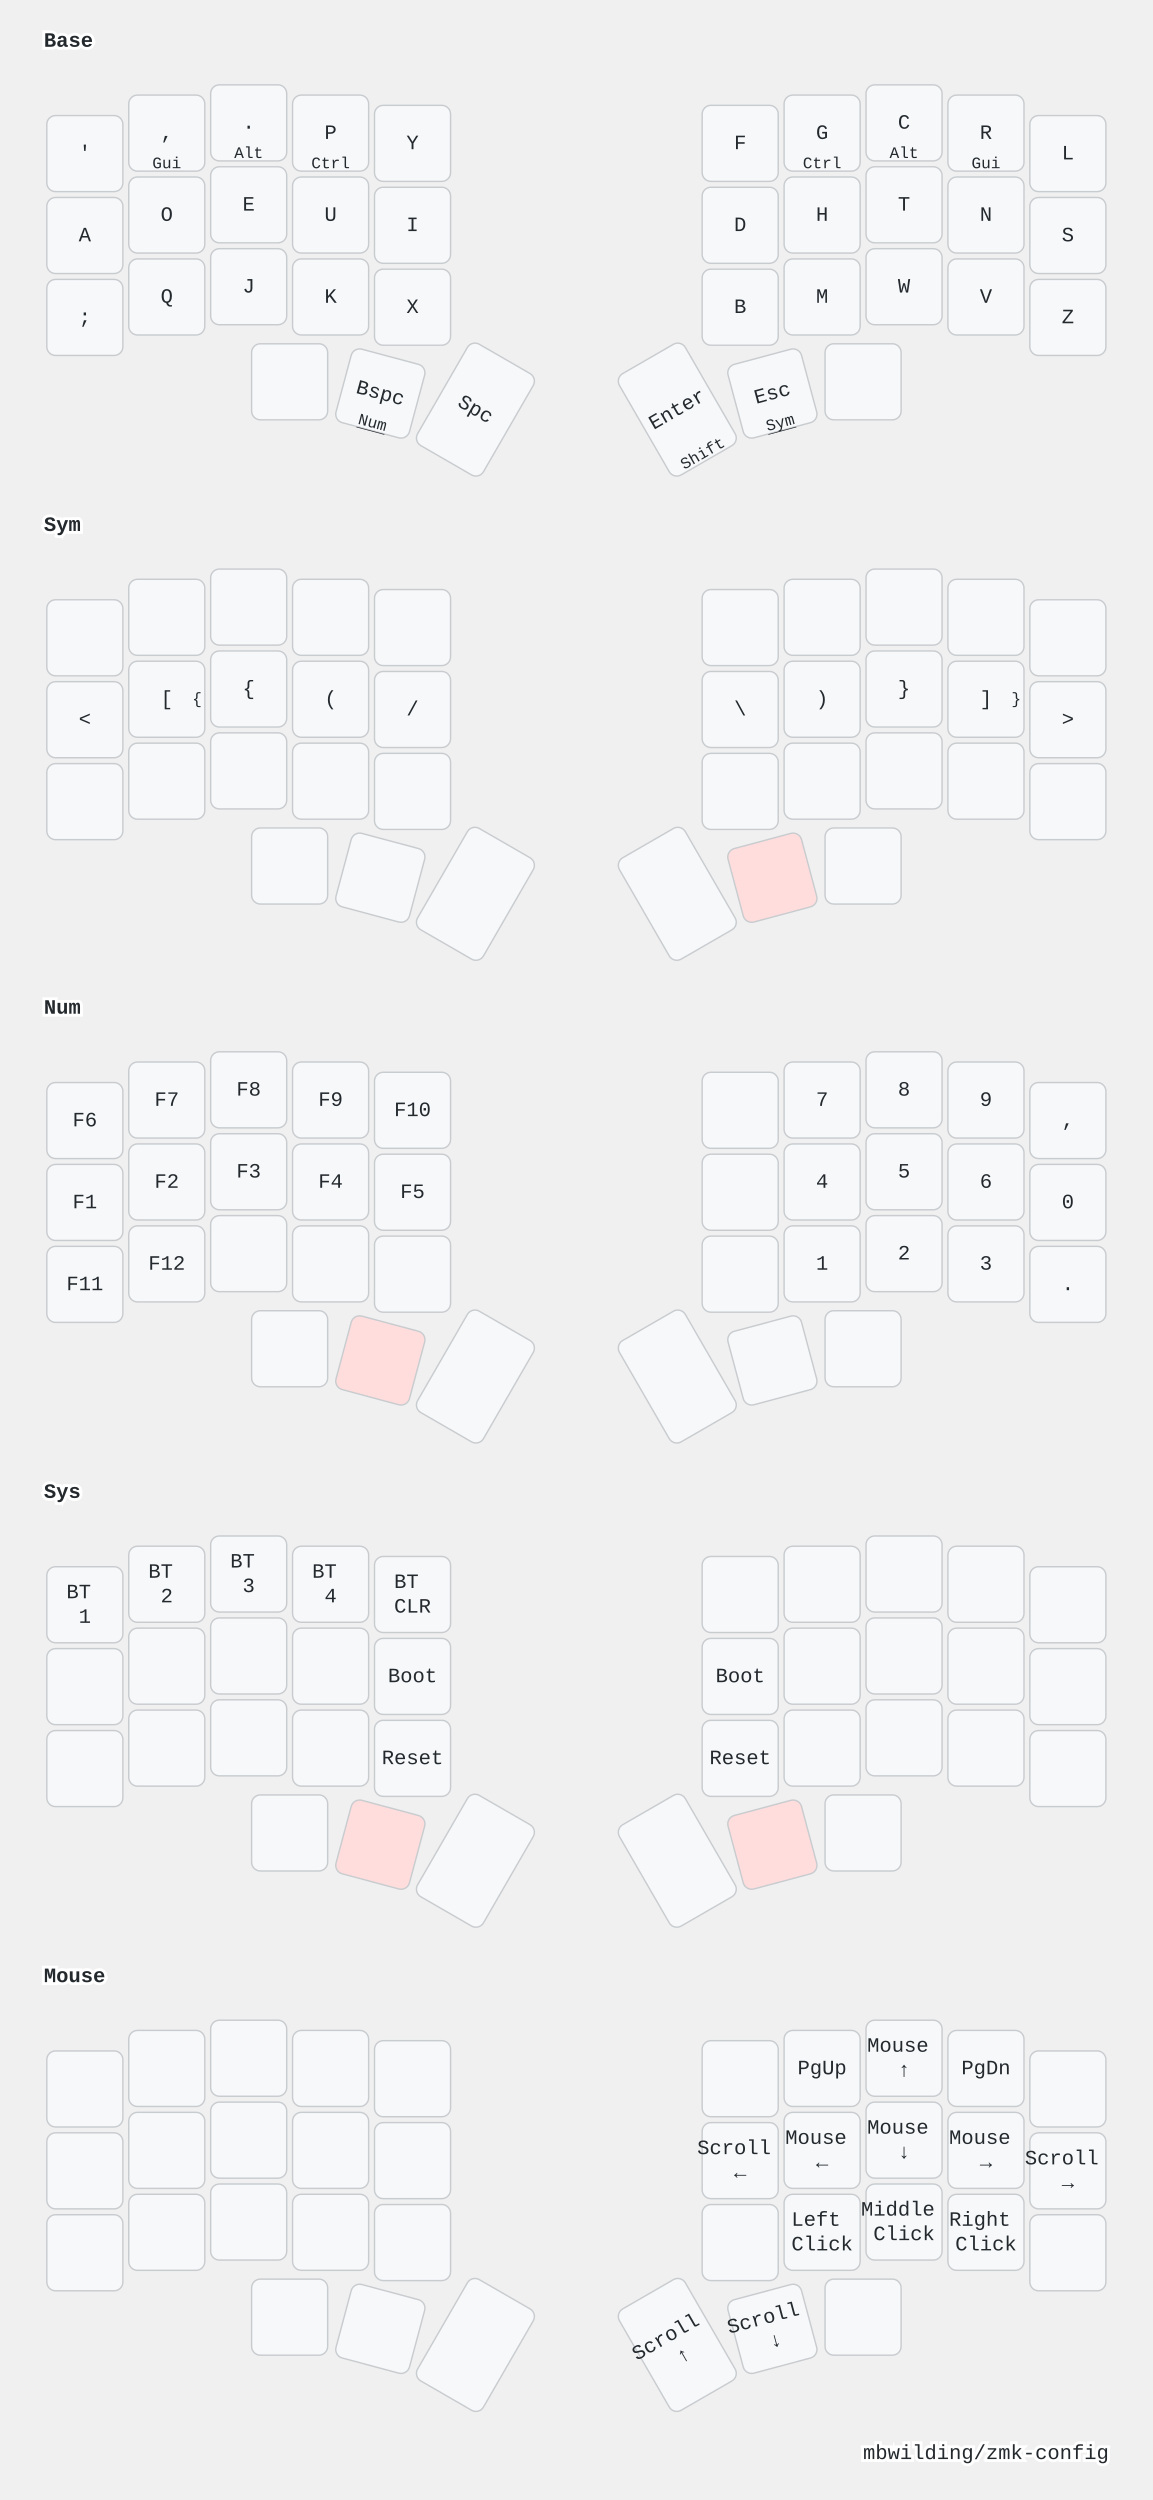
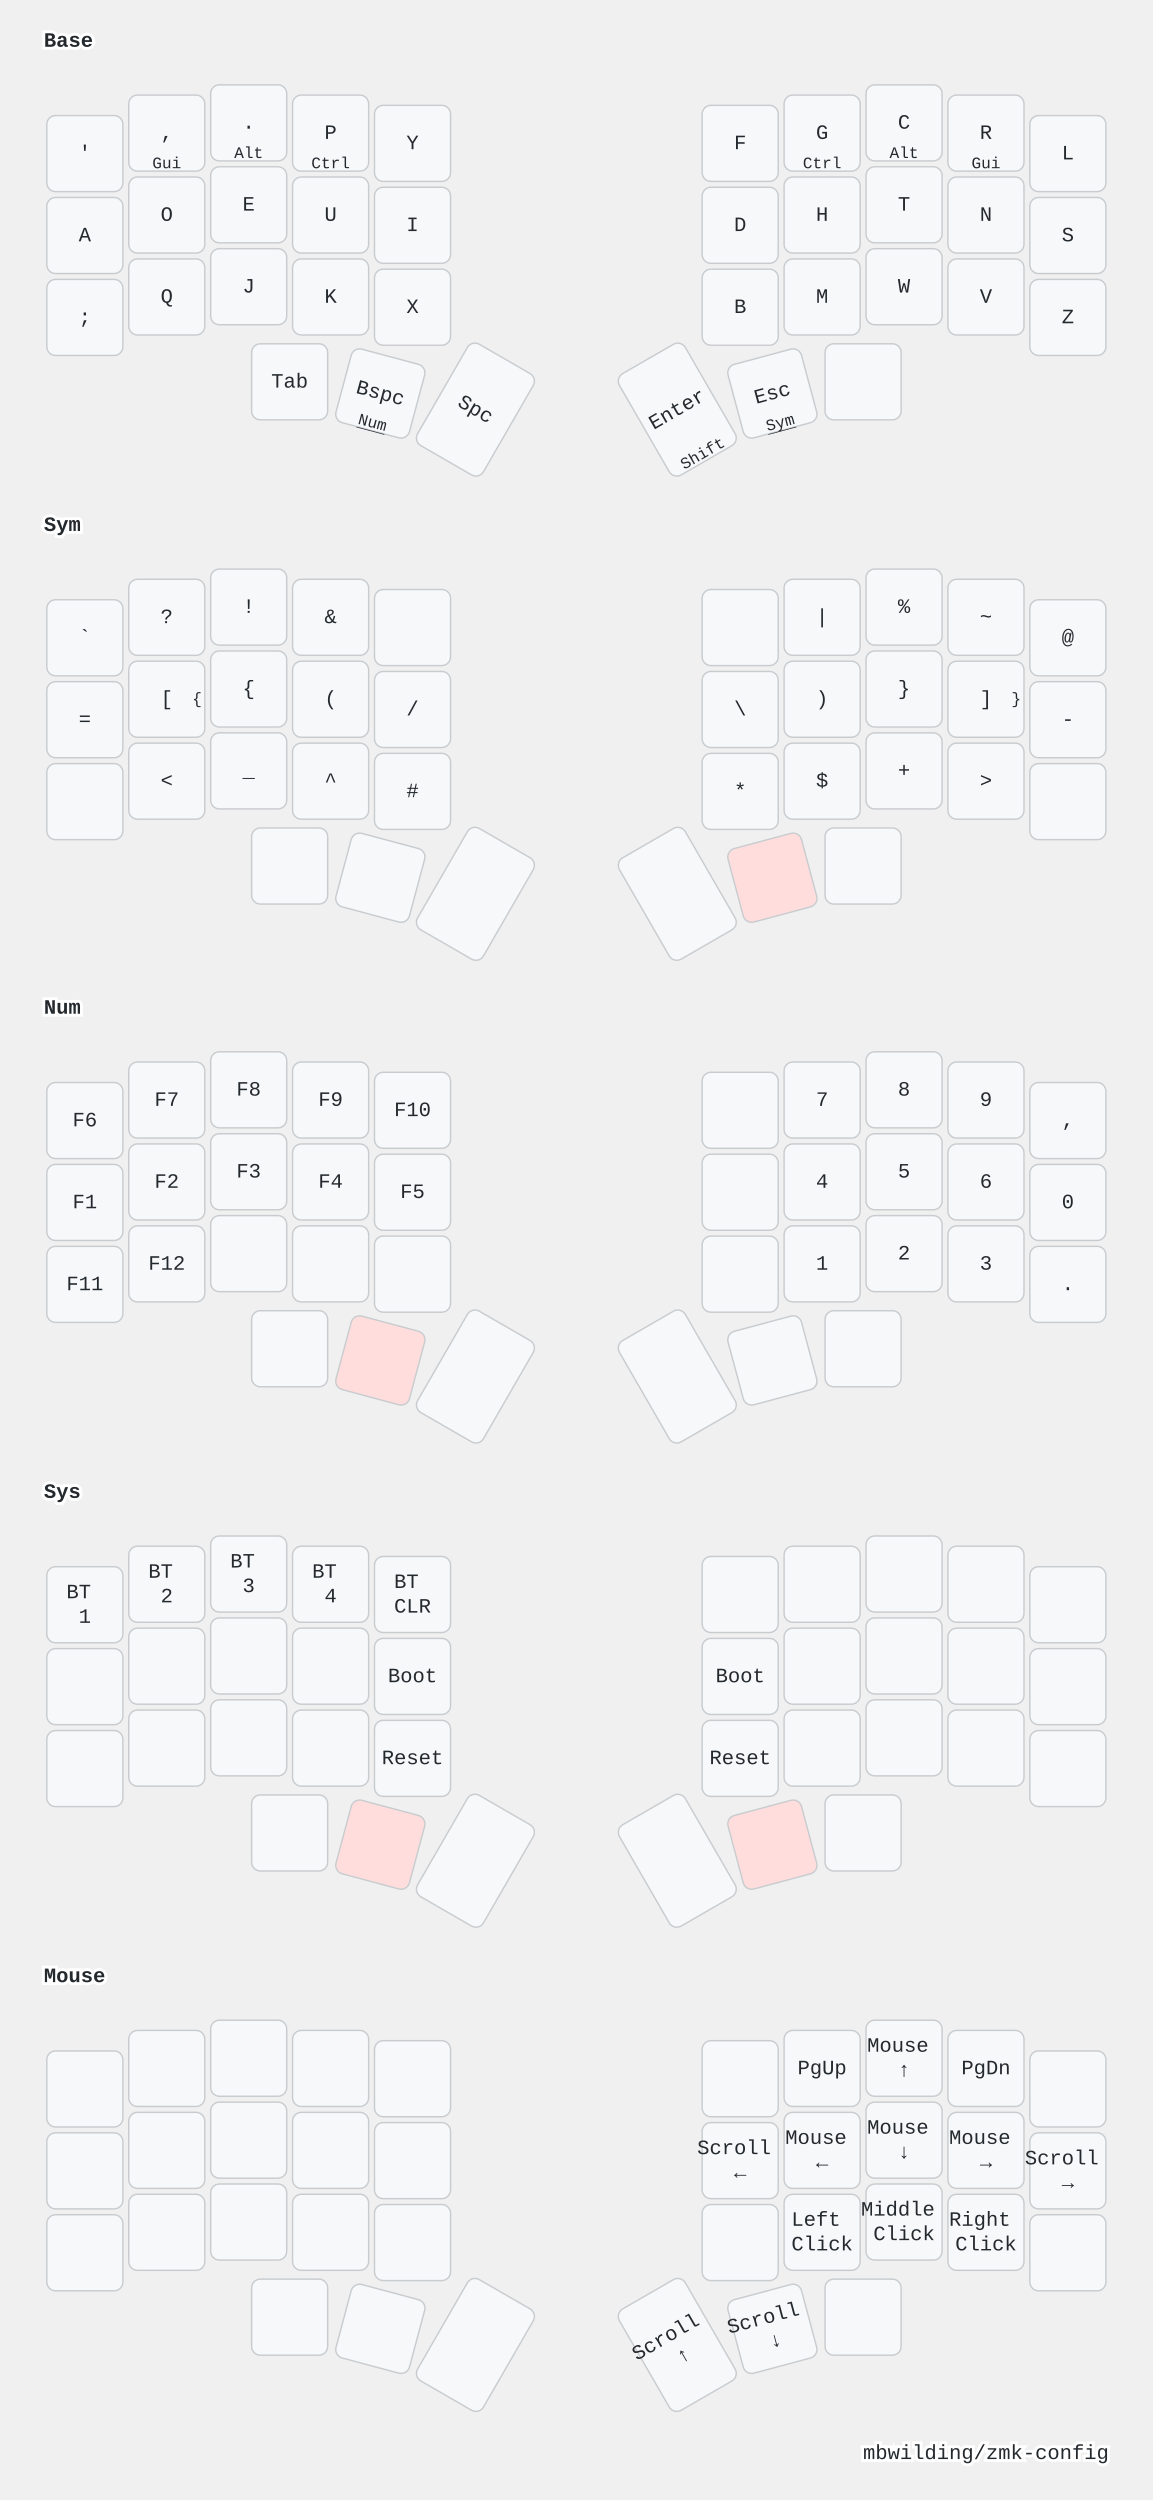
<svg xmlns="http://www.w3.org/2000/svg" width="788" height="1709" viewBox="0 0 788 1709" class="keymap">
  <style>/* inherit to force styles through use tags */
svg path {
    fill: inherit;
}

/* font and background color specifications */
svg.keymap {
    font-family: SFMono-Regular,Consolas,Liberation Mono,Menlo,monospace;
    font-size: 14px;
    font-kerning: normal;
    text-rendering: optimizeLegibility;
    fill: #24292e;
}

/* default key styling */
rect.key {
    fill: #f6f8fa;
}

rect.key, rect.combo {
    stroke: #c9cccf;
    stroke-width: 1;
}

/* default key side styling, only used is draw_key_sides is set */
rect.side {
    filter: brightness(90%);
}

/* color accent for combo boxes */
rect.combo, rect.combo-separate {
    fill: #cdf;
}

/* color accent for held keys */
rect.held, rect.combo.held {
    fill: #fdd;
}

/* color accent for ghost (optional) keys */
rect.ghost, rect.combo.ghost {
    stroke-dasharray: 4, 4;
    stroke-width: 2;
}

text {
    text-anchor: middle;
    dominant-baseline: middle;
}

/* styling for layer labels */
text.label {
    font-weight: bold;
    text-anchor: start;
    stroke: white;
    stroke-width: 4;
    paint-order: stroke;
}

/* styling for optional footer */
text.footer {
    text-anchor: end;
    dominant-baseline: auto;
    stroke: white;
    stroke-width: 4;
    paint-order: stroke;
}

/* styling for combo tap, and key non-tap label text */
text.combo, text.hold, text.shifted, text.left, text.right {
    font-size: 11px;
}

text.hold {
    text-anchor: middle;
    dominant-baseline: auto;
}

text.shifted {
    text-anchor: middle;
    dominant-baseline: hanging;
}

text.left {
    text-anchor: start;
}

text.right {
    text-anchor: end;
}

text.layer-activator {
    text-decoration: underline;
}

/* styling for hold/shifted label text in combo box */
text.combo.hold, text.combo.shifted, text.combo.left, text.combo.right {
    font-size: 8px;
}

/* lighter symbol for transparent keys */
text.trans {
    fill: #7b7e81;
}

/* styling for combo dendrons */
path.combo {
    stroke-width: 1;
    stroke: gray;
    fill: none;
}

/* Start Tabler Icons Cleanup */
/* cannot use height/width with glyphs */
.icon-tabler &gt; path {
    fill: inherit;
    stroke: inherit;
    stroke-width: 2;
}
/* hide tabler's default box */
.icon-tabler &gt; path[stroke="none"][fill="none"] {
    visibility: hidden;
}
/* End Tabler Icons Cleanup */

@media (prefers-color-scheme: dark) {
svg.keymap { fill: #d1d6db; }
rect.key { fill: #3f4750; }
rect.key, rect.combo { stroke: #60666c; }
rect.combo, rect.combo-separate { fill: #1f3d7a; }
rect.held, rect.combo.held { fill: #854747; }
text.label, text.footer { stroke: black; }
text.trans { fill: #7e8184; }
path.combo { stroke: #7f7f7f; }

}</style>
  <g transform="translate(30, 0)" class="layer-Base">
    <text x="0" y="28" class="label" id="Base">Base</text>
    <g transform="translate(0, 56)">
      <g transform="translate(28, 49)" class="key keypos-0">
        <rect rx="6" ry="6" x="-26" y="-26" width="52" height="52" class="key" />
        <text x="0" y="0" class="key tap">'</text>
      </g>
      <g transform="translate(84, 35)" class="key keypos-1">
        <rect rx="6" ry="6" x="-26" y="-26" width="52" height="52" class="key" />
        <text x="0" y="0" class="key tap">,</text>
        <text x="0" y="24" class="key hold">Gui</text>
      </g>
      <g transform="translate(140, 28)" class="key keypos-2">
        <rect rx="6" ry="6" x="-26" y="-26" width="52" height="52" class="key" />
        <text x="0" y="0" class="key tap">.</text>
        <text x="0" y="24" class="key hold">Alt</text>
      </g>
      <g transform="translate(196, 35)" class="key keypos-3">
        <rect rx="6" ry="6" x="-26" y="-26" width="52" height="52" class="key" />
        <text x="0" y="0" class="key tap">P</text>
        <text x="0" y="24" class="key hold">Ctrl</text>
      </g>
      <g transform="translate(252, 42)" class="key keypos-4">
        <rect rx="6" ry="6" x="-26" y="-26" width="52" height="52" class="key" />
        <text x="0" y="0" class="key tap">Y</text>
      </g>
      <g transform="translate(476, 42)" class="key keypos-5">
        <rect rx="6" ry="6" x="-26" y="-26" width="52" height="52" class="key" />
        <text x="0" y="0" class="key tap">F</text>
      </g>
      <g transform="translate(532, 35)" class="key keypos-6">
        <rect rx="6" ry="6" x="-26" y="-26" width="52" height="52" class="key" />
        <text x="0" y="0" class="key tap">G</text>
        <text x="0" y="24" class="key hold">Ctrl</text>
      </g>
      <g transform="translate(588, 28)" class="key keypos-7">
        <rect rx="6" ry="6" x="-26" y="-26" width="52" height="52" class="key" />
        <text x="0" y="0" class="key tap">C</text>
        <text x="0" y="24" class="key hold">Alt</text>
      </g>
      <g transform="translate(644, 35)" class="key keypos-8">
        <rect rx="6" ry="6" x="-26" y="-26" width="52" height="52" class="key" />
        <text x="0" y="0" class="key tap">R</text>
        <text x="0" y="24" class="key hold">Gui</text>
      </g>
      <g transform="translate(700, 49)" class="key keypos-9">
        <rect rx="6" ry="6" x="-26" y="-26" width="52" height="52" class="key" />
        <text x="0" y="0" class="key tap">L</text>
      </g>
      <g transform="translate(28, 105)" class="key keypos-10">
        <rect rx="6" ry="6" x="-26" y="-26" width="52" height="52" class="key" />
        <text x="0" y="0" class="key tap">A</text>
      </g>
      <g transform="translate(84, 91)" class="key keypos-11">
        <rect rx="6" ry="6" x="-26" y="-26" width="52" height="52" class="key" />
        <text x="0" y="0" class="key tap">O</text>
      </g>
      <g transform="translate(140, 84)" class="key keypos-12">
        <rect rx="6" ry="6" x="-26" y="-26" width="52" height="52" class="key" />
        <text x="0" y="0" class="key tap">E</text>
      </g>
      <g transform="translate(196, 91)" class="key keypos-13">
        <rect rx="6" ry="6" x="-26" y="-26" width="52" height="52" class="key" />
        <text x="0" y="0" class="key tap">U</text>
      </g>
      <g transform="translate(252, 98)" class="key keypos-14">
        <rect rx="6" ry="6" x="-26" y="-26" width="52" height="52" class="key" />
        <text x="0" y="0" class="key tap">I</text>
      </g>
      <g transform="translate(476, 98)" class="key keypos-15">
        <rect rx="6" ry="6" x="-26" y="-26" width="52" height="52" class="key" />
        <text x="0" y="0" class="key tap">D</text>
      </g>
      <g transform="translate(532, 91)" class="key keypos-16">
        <rect rx="6" ry="6" x="-26" y="-26" width="52" height="52" class="key" />
        <text x="0" y="0" class="key tap">H</text>
      </g>
      <g transform="translate(588, 84)" class="key keypos-17">
        <rect rx="6" ry="6" x="-26" y="-26" width="52" height="52" class="key" />
        <text x="0" y="0" class="key tap">T</text>
      </g>
      <g transform="translate(644, 91)" class="key keypos-18">
        <rect rx="6" ry="6" x="-26" y="-26" width="52" height="52" class="key" />
        <text x="0" y="0" class="key tap">N</text>
      </g>
      <g transform="translate(700, 105)" class="key keypos-19">
        <rect rx="6" ry="6" x="-26" y="-26" width="52" height="52" class="key" />
        <text x="0" y="0" class="key tap">S</text>
      </g>
      <g transform="translate(28, 161)" class="key keypos-20">
        <rect rx="6" ry="6" x="-26" y="-26" width="52" height="52" class="key" />
        <text x="0" y="0" class="key tap">;</text>
      </g>
      <g transform="translate(84, 147)" class="key keypos-21">
        <rect rx="6" ry="6" x="-26" y="-26" width="52" height="52" class="key" />
        <text x="0" y="0" class="key tap">Q</text>
      </g>
      <g transform="translate(140, 140)" class="key keypos-22">
        <rect rx="6" ry="6" x="-26" y="-26" width="52" height="52" class="key" />
        <text x="0" y="0" class="key tap">J</text>
      </g>
      <g transform="translate(196, 147)" class="key keypos-23">
        <rect rx="6" ry="6" x="-26" y="-26" width="52" height="52" class="key" />
        <text x="0" y="0" class="key tap">K</text>
      </g>
      <g transform="translate(252, 154)" class="key keypos-24">
        <rect rx="6" ry="6" x="-26" y="-26" width="52" height="52" class="key" />
        <text x="0" y="0" class="key tap">X</text>
      </g>
      <g transform="translate(476, 154)" class="key keypos-25">
        <rect rx="6" ry="6" x="-26" y="-26" width="52" height="52" class="key" />
        <text x="0" y="0" class="key tap">B</text>
      </g>
      <g transform="translate(532, 147)" class="key keypos-26">
        <rect rx="6" ry="6" x="-26" y="-26" width="52" height="52" class="key" />
        <text x="0" y="0" class="key tap">M</text>
      </g>
      <g transform="translate(588, 140)" class="key keypos-27">
        <rect rx="6" ry="6" x="-26" y="-26" width="52" height="52" class="key" />
        <text x="0" y="0" class="key tap">W</text>
      </g>
      <g transform="translate(644, 147)" class="key keypos-28">
        <rect rx="6" ry="6" x="-26" y="-26" width="52" height="52" class="key" />
        <text x="0" y="0" class="key tap">V</text>
      </g>
      <g transform="translate(700, 161)" class="key keypos-29">
        <rect rx="6" ry="6" x="-26" y="-26" width="52" height="52" class="key" />
        <text x="0" y="0" class="key tap">Z</text>
      </g>
-       <g transform="translate(168, 205)" class="key trans keypos-30">
-         <rect rx="6" ry="6" x="-26" y="-26" width="52" height="52" class="key trans" />
+       <g transform="translate(168, 205)" class="key keypos-30">
+         <rect rx="6" ry="6" x="-26" y="-26" width="52" height="52" class="key" />
+         <text x="0" y="0" class="key tap">Tab</text>
      </g>
      <g transform="translate(230, 213) rotate(15.0)" class="key keypos-31">
        <rect rx="6" ry="6" x="-26" y="-26" width="52" height="52" class="key" />
        <text x="0" y="0" class="key tap">Bspc</text>
        <a href="#Num">
          <text x="0" y="24" class="key hold layer-activator">Num</text>
        </a>
      </g>
      <g transform="translate(295, 224) rotate(30.0)" class="key keypos-32">
        <rect rx="6" ry="6" x="-26" y="-40" width="52" height="80" class="key" />
        <text x="0" y="0" class="key tap">Spc</text>
      </g>
      <g transform="translate(433, 224) rotate(-30.0)" class="key keypos-33">
        <rect rx="6" ry="6" x="-26" y="-40" width="52" height="80" class="key" />
        <text x="0" y="0" class="key tap">Enter</text>
        <text x="0" y="38" class="key hold">Shift</text>
      </g>
      <g transform="translate(498, 213) rotate(-15.0)" class="key keypos-34">
        <rect rx="6" ry="6" x="-26" y="-26" width="52" height="52" class="key" />
        <text x="0" y="0" class="key tap">Esc</text>
        <a href="#Sym">
          <text x="0" y="24" class="key hold layer-activator">Sym</text>
        </a>
      </g>
      <g transform="translate(560, 205)" class="key trans keypos-35">
        <rect rx="6" ry="6" x="-26" y="-26" width="52" height="52" class="key trans" />
      </g>
    </g>
  </g>
  <g transform="translate(30, 331)" class="layer-Sym">
    <text x="0" y="28" class="label" id="Sym">Sym</text>
    <g transform="translate(0, 56)">
      <g transform="translate(28, 49)" class="key keypos-0">
        <rect rx="6" ry="6" x="-26" y="-26" width="52" height="52" class="key" />
+         <text x="0" y="0" class="key tap">`</text>
      </g>
      <g transform="translate(84, 35)" class="key keypos-1">
        <rect rx="6" ry="6" x="-26" y="-26" width="52" height="52" class="key" />
+         <text x="0" y="0" class="key tap">?</text>
      </g>
      <g transform="translate(140, 28)" class="key keypos-2">
        <rect rx="6" ry="6" x="-26" y="-26" width="52" height="52" class="key" />
+         <text x="0" y="0" class="key tap">!</text>
      </g>
      <g transform="translate(196, 35)" class="key keypos-3">
        <rect rx="6" ry="6" x="-26" y="-26" width="52" height="52" class="key" />
+         <text x="0" y="0" class="key tap">&amp;</text>
      </g>
      <g transform="translate(252, 42)" class="key keypos-4">
        <rect rx="6" ry="6" x="-26" y="-26" width="52" height="52" class="key" />
      </g>
      <g transform="translate(476, 42)" class="key keypos-5">
        <rect rx="6" ry="6" x="-26" y="-26" width="52" height="52" class="key" />
      </g>
      <g transform="translate(532, 35)" class="key keypos-6">
        <rect rx="6" ry="6" x="-26" y="-26" width="52" height="52" class="key" />
+         <text x="0" y="0" class="key tap">|</text>
      </g>
      <g transform="translate(588, 28)" class="key keypos-7">
        <rect rx="6" ry="6" x="-26" y="-26" width="52" height="52" class="key" />
+         <text x="0" y="0" class="key tap">%</text>
      </g>
      <g transform="translate(644, 35)" class="key keypos-8">
        <rect rx="6" ry="6" x="-26" y="-26" width="52" height="52" class="key" />
+         <text x="0" y="0" class="key tap">~</text>
      </g>
      <g transform="translate(700, 49)" class="key keypos-9">
        <rect rx="6" ry="6" x="-26" y="-26" width="52" height="52" class="key" />
+         <text x="0" y="0" class="key tap">@</text>
      </g>
      <g transform="translate(28, 105)" class="key keypos-10">
        <rect rx="6" ry="6" x="-26" y="-26" width="52" height="52" class="key" />
-         <text x="0" y="0" class="key tap">&lt;</text>
+         <text x="0" y="0" class="key tap">=</text>
      </g>
      <g transform="translate(84, 91)" class="key keypos-11">
        <rect rx="6" ry="6" x="-26" y="-26" width="52" height="52" class="key" />
        <text x="0" y="0" class="key tap">[</text>
        <text x="24" y="0" class="key right">{</text>
      </g>
      <g transform="translate(140, 84)" class="key keypos-12">
        <rect rx="6" ry="6" x="-26" y="-26" width="52" height="52" class="key" />
        <text x="0" y="0" class="key tap">{</text>
      </g>
      <g transform="translate(196, 91)" class="key keypos-13">
        <rect rx="6" ry="6" x="-26" y="-26" width="52" height="52" class="key" />
        <text x="0" y="0" class="key tap">(</text>
      </g>
      <g transform="translate(252, 98)" class="key keypos-14">
        <rect rx="6" ry="6" x="-26" y="-26" width="52" height="52" class="key" />
        <text x="0" y="0" class="key tap">/</text>
      </g>
      <g transform="translate(476, 98)" class="key keypos-15">
        <rect rx="6" ry="6" x="-26" y="-26" width="52" height="52" class="key" />
        <text x="0" y="0" class="key tap">\</text>
      </g>
      <g transform="translate(532, 91)" class="key keypos-16">
        <rect rx="6" ry="6" x="-26" y="-26" width="52" height="52" class="key" />
        <text x="0" y="0" class="key tap">)</text>
      </g>
      <g transform="translate(588, 84)" class="key keypos-17">
        <rect rx="6" ry="6" x="-26" y="-26" width="52" height="52" class="key" />
        <text x="0" y="0" class="key tap">}</text>
      </g>
      <g transform="translate(644, 91)" class="key keypos-18">
        <rect rx="6" ry="6" x="-26" y="-26" width="52" height="52" class="key" />
        <text x="0" y="0" class="key tap">]</text>
        <text x="24" y="0" class="key right">}</text>
      </g>
      <g transform="translate(700, 105)" class="key keypos-19">
        <rect rx="6" ry="6" x="-26" y="-26" width="52" height="52" class="key" />
+         <text x="0" y="0" class="key tap">-</text>
+       </g>
+       <g transform="translate(28, 161)" class="key keypos-20">
+         <rect rx="6" ry="6" x="-26" y="-26" width="52" height="52" class="key" />
+       </g>
+       <g transform="translate(84, 147)" class="key keypos-21">
+         <rect rx="6" ry="6" x="-26" y="-26" width="52" height="52" class="key" />
+         <text x="0" y="0" class="key tap">&lt;</text>
+       </g>
+       <g transform="translate(140, 140)" class="key keypos-22">
+         <rect rx="6" ry="6" x="-26" y="-26" width="52" height="52" class="key" />
+         <text x="0" y="0" class="key tap">_</text>
+       </g>
+       <g transform="translate(196, 147)" class="key keypos-23">
+         <rect rx="6" ry="6" x="-26" y="-26" width="52" height="52" class="key" />
+         <text x="0" y="0" class="key tap">^</text>
+       </g>
+       <g transform="translate(252, 154)" class="key keypos-24">
+         <rect rx="6" ry="6" x="-26" y="-26" width="52" height="52" class="key" />
+         <text x="0" y="0" class="key tap">#</text>
+       </g>
+       <g transform="translate(476, 154)" class="key keypos-25">
+         <rect rx="6" ry="6" x="-26" y="-26" width="52" height="52" class="key" />
+         <text x="0" y="0" class="key tap">*</text>
+       </g>
+       <g transform="translate(532, 147)" class="key keypos-26">
+         <rect rx="6" ry="6" x="-26" y="-26" width="52" height="52" class="key" />
+         <text x="0" y="0" class="key tap">$</text>
+       </g>
+       <g transform="translate(588, 140)" class="key keypos-27">
+         <rect rx="6" ry="6" x="-26" y="-26" width="52" height="52" class="key" />
+         <text x="0" y="0" class="key tap">+</text>
+       </g>
+       <g transform="translate(644, 147)" class="key keypos-28">
+         <rect rx="6" ry="6" x="-26" y="-26" width="52" height="52" class="key" />
        <text x="0" y="0" class="key tap">&gt;</text>
-       </g>
-       <g transform="translate(28, 161)" class="key keypos-20">
-         <rect rx="6" ry="6" x="-26" y="-26" width="52" height="52" class="key" />
-       </g>
-       <g transform="translate(84, 147)" class="key keypos-21">
-         <rect rx="6" ry="6" x="-26" y="-26" width="52" height="52" class="key" />
-       </g>
-       <g transform="translate(140, 140)" class="key keypos-22">
-         <rect rx="6" ry="6" x="-26" y="-26" width="52" height="52" class="key" />
-       </g>
-       <g transform="translate(196, 147)" class="key keypos-23">
-         <rect rx="6" ry="6" x="-26" y="-26" width="52" height="52" class="key" />
-       </g>
-       <g transform="translate(252, 154)" class="key keypos-24">
-         <rect rx="6" ry="6" x="-26" y="-26" width="52" height="52" class="key" />
-       </g>
-       <g transform="translate(476, 154)" class="key keypos-25">
-         <rect rx="6" ry="6" x="-26" y="-26" width="52" height="52" class="key" />
-       </g>
-       <g transform="translate(532, 147)" class="key keypos-26">
-         <rect rx="6" ry="6" x="-26" y="-26" width="52" height="52" class="key" />
-       </g>
-       <g transform="translate(588, 140)" class="key keypos-27">
-         <rect rx="6" ry="6" x="-26" y="-26" width="52" height="52" class="key" />
-       </g>
-       <g transform="translate(644, 147)" class="key keypos-28">
-         <rect rx="6" ry="6" x="-26" y="-26" width="52" height="52" class="key" />
      </g>
      <g transform="translate(700, 161)" class="key keypos-29">
        <rect rx="6" ry="6" x="-26" y="-26" width="52" height="52" class="key" />
      </g>
      <g transform="translate(168, 205)" class="key trans keypos-30">
        <rect rx="6" ry="6" x="-26" y="-26" width="52" height="52" class="key trans" />
      </g>
      <g transform="translate(230, 213) rotate(15.0)" class="key trans keypos-31">
        <rect rx="6" ry="6" x="-26" y="-26" width="52" height="52" class="key trans" />
      </g>
      <g transform="translate(295, 224) rotate(30.0)" class="key trans keypos-32">
        <rect rx="6" ry="6" x="-26" y="-40" width="52" height="80" class="key trans" />
      </g>
      <g transform="translate(433, 224) rotate(-30.0)" class="key trans keypos-33">
        <rect rx="6" ry="6" x="-26" y="-40" width="52" height="80" class="key trans" />
      </g>
      <g transform="translate(498, 213) rotate(-15.0)" class="key held keypos-34">
        <rect rx="6" ry="6" x="-26" y="-26" width="52" height="52" class="key held" />
      </g>
      <g transform="translate(560, 205)" class="key trans keypos-35">
        <rect rx="6" ry="6" x="-26" y="-26" width="52" height="52" class="key trans" />
      </g>
    </g>
  </g>
  <g transform="translate(30, 661)" class="layer-Num">
    <text x="0" y="28" class="label" id="Num">Num</text>
    <g transform="translate(0, 56)">
      <g transform="translate(28, 49)" class="key keypos-0">
        <rect rx="6" ry="6" x="-26" y="-26" width="52" height="52" class="key" />
        <text x="0" y="0" class="key tap">F6</text>
      </g>
      <g transform="translate(84, 35)" class="key keypos-1">
        <rect rx="6" ry="6" x="-26" y="-26" width="52" height="52" class="key" />
        <text x="0" y="0" class="key tap">F7</text>
      </g>
      <g transform="translate(140, 28)" class="key keypos-2">
        <rect rx="6" ry="6" x="-26" y="-26" width="52" height="52" class="key" />
        <text x="0" y="0" class="key tap">F8</text>
      </g>
      <g transform="translate(196, 35)" class="key keypos-3">
        <rect rx="6" ry="6" x="-26" y="-26" width="52" height="52" class="key" />
        <text x="0" y="0" class="key tap">F9</text>
      </g>
      <g transform="translate(252, 42)" class="key keypos-4">
        <rect rx="6" ry="6" x="-26" y="-26" width="52" height="52" class="key" />
        <text x="0" y="0" class="key tap">F10</text>
      </g>
      <g transform="translate(476, 42)" class="key keypos-5">
        <rect rx="6" ry="6" x="-26" y="-26" width="52" height="52" class="key" />
      </g>
      <g transform="translate(532, 35)" class="key keypos-6">
        <rect rx="6" ry="6" x="-26" y="-26" width="52" height="52" class="key" />
        <text x="0" y="0" class="key tap">7</text>
      </g>
      <g transform="translate(588, 28)" class="key keypos-7">
        <rect rx="6" ry="6" x="-26" y="-26" width="52" height="52" class="key" />
        <text x="0" y="0" class="key tap">8</text>
      </g>
      <g transform="translate(644, 35)" class="key keypos-8">
        <rect rx="6" ry="6" x="-26" y="-26" width="52" height="52" class="key" />
        <text x="0" y="0" class="key tap">9</text>
      </g>
      <g transform="translate(700, 49)" class="key keypos-9">
        <rect rx="6" ry="6" x="-26" y="-26" width="52" height="52" class="key" />
        <text x="0" y="0" class="key tap">,</text>
      </g>
      <g transform="translate(28, 105)" class="key keypos-10">
        <rect rx="6" ry="6" x="-26" y="-26" width="52" height="52" class="key" />
        <text x="0" y="0" class="key tap">F1</text>
      </g>
      <g transform="translate(84, 91)" class="key keypos-11">
        <rect rx="6" ry="6" x="-26" y="-26" width="52" height="52" class="key" />
        <text x="0" y="0" class="key tap">F2</text>
      </g>
      <g transform="translate(140, 84)" class="key keypos-12">
        <rect rx="6" ry="6" x="-26" y="-26" width="52" height="52" class="key" />
        <text x="0" y="0" class="key tap">F3</text>
      </g>
      <g transform="translate(196, 91)" class="key keypos-13">
        <rect rx="6" ry="6" x="-26" y="-26" width="52" height="52" class="key" />
        <text x="0" y="0" class="key tap">F4</text>
      </g>
      <g transform="translate(252, 98)" class="key keypos-14">
        <rect rx="6" ry="6" x="-26" y="-26" width="52" height="52" class="key" />
        <text x="0" y="0" class="key tap">F5</text>
      </g>
      <g transform="translate(476, 98)" class="key keypos-15">
        <rect rx="6" ry="6" x="-26" y="-26" width="52" height="52" class="key" />
      </g>
      <g transform="translate(532, 91)" class="key keypos-16">
        <rect rx="6" ry="6" x="-26" y="-26" width="52" height="52" class="key" />
        <text x="0" y="0" class="key tap">4</text>
      </g>
      <g transform="translate(588, 84)" class="key keypos-17">
        <rect rx="6" ry="6" x="-26" y="-26" width="52" height="52" class="key" />
        <text x="0" y="0" class="key tap">5</text>
      </g>
      <g transform="translate(644, 91)" class="key keypos-18">
        <rect rx="6" ry="6" x="-26" y="-26" width="52" height="52" class="key" />
        <text x="0" y="0" class="key tap">6</text>
      </g>
      <g transform="translate(700, 105)" class="key keypos-19">
        <rect rx="6" ry="6" x="-26" y="-26" width="52" height="52" class="key" />
        <text x="0" y="0" class="key tap">0</text>
      </g>
      <g transform="translate(28, 161)" class="key keypos-20">
        <rect rx="6" ry="6" x="-26" y="-26" width="52" height="52" class="key" />
        <text x="0" y="0" class="key tap">F11</text>
      </g>
      <g transform="translate(84, 147)" class="key keypos-21">
        <rect rx="6" ry="6" x="-26" y="-26" width="52" height="52" class="key" />
        <text x="0" y="0" class="key tap">F12</text>
      </g>
      <g transform="translate(140, 140)" class="key keypos-22">
        <rect rx="6" ry="6" x="-26" y="-26" width="52" height="52" class="key" />
      </g>
      <g transform="translate(196, 147)" class="key keypos-23">
        <rect rx="6" ry="6" x="-26" y="-26" width="52" height="52" class="key" />
      </g>
      <g transform="translate(252, 154)" class="key keypos-24">
        <rect rx="6" ry="6" x="-26" y="-26" width="52" height="52" class="key" />
      </g>
      <g transform="translate(476, 154)" class="key keypos-25">
        <rect rx="6" ry="6" x="-26" y="-26" width="52" height="52" class="key" />
      </g>
      <g transform="translate(532, 147)" class="key keypos-26">
        <rect rx="6" ry="6" x="-26" y="-26" width="52" height="52" class="key" />
        <text x="0" y="0" class="key tap">1</text>
      </g>
      <g transform="translate(588, 140)" class="key keypos-27">
        <rect rx="6" ry="6" x="-26" y="-26" width="52" height="52" class="key" />
        <text x="0" y="0" class="key tap">2</text>
      </g>
      <g transform="translate(644, 147)" class="key keypos-28">
        <rect rx="6" ry="6" x="-26" y="-26" width="52" height="52" class="key" />
        <text x="0" y="0" class="key tap">3</text>
      </g>
      <g transform="translate(700, 161)" class="key keypos-29">
        <rect rx="6" ry="6" x="-26" y="-26" width="52" height="52" class="key" />
        <text x="0" y="0" class="key tap">.</text>
      </g>
      <g transform="translate(168, 205)" class="key trans keypos-30">
        <rect rx="6" ry="6" x="-26" y="-26" width="52" height="52" class="key trans" />
      </g>
      <g transform="translate(230, 213) rotate(15.0)" class="key held keypos-31">
        <rect rx="6" ry="6" x="-26" y="-26" width="52" height="52" class="key held" />
      </g>
      <g transform="translate(295, 224) rotate(30.0)" class="key trans keypos-32">
        <rect rx="6" ry="6" x="-26" y="-40" width="52" height="80" class="key trans" />
      </g>
      <g transform="translate(433, 224) rotate(-30.0)" class="key trans keypos-33">
        <rect rx="6" ry="6" x="-26" y="-40" width="52" height="80" class="key trans" />
      </g>
      <g transform="translate(498, 213) rotate(-15.0)" class="key trans keypos-34">
        <rect rx="6" ry="6" x="-26" y="-26" width="52" height="52" class="key trans" />
      </g>
      <g transform="translate(560, 205)" class="key trans keypos-35">
        <rect rx="6" ry="6" x="-26" y="-26" width="52" height="52" class="key trans" />
      </g>
    </g>
  </g>
  <g transform="translate(30, 992)" class="layer-Sys">
    <text x="0" y="28" class="label" id="Sys">Sys</text>
    <g transform="translate(0, 56)">
      <g transform="translate(28, 49)" class="key keypos-0">
        <rect rx="6" ry="6" x="-26" y="-26" width="52" height="52" class="key" />
        <text x="0" y="0" class="key tap">
          <tspan x="0" dy="-0.6em">BT</tspan>
          <tspan x="0" dy="1.2em">1</tspan>
        </text>
      </g>
      <g transform="translate(84, 35)" class="key keypos-1">
        <rect rx="6" ry="6" x="-26" y="-26" width="52" height="52" class="key" />
        <text x="0" y="0" class="key tap">
          <tspan x="0" dy="-0.6em">BT</tspan>
          <tspan x="0" dy="1.2em">2</tspan>
        </text>
      </g>
      <g transform="translate(140, 28)" class="key keypos-2">
        <rect rx="6" ry="6" x="-26" y="-26" width="52" height="52" class="key" />
        <text x="0" y="0" class="key tap">
          <tspan x="0" dy="-0.6em">BT</tspan>
          <tspan x="0" dy="1.2em">3</tspan>
        </text>
      </g>
      <g transform="translate(196, 35)" class="key keypos-3">
        <rect rx="6" ry="6" x="-26" y="-26" width="52" height="52" class="key" />
        <text x="0" y="0" class="key tap">
          <tspan x="0" dy="-0.6em">BT</tspan>
          <tspan x="0" dy="1.2em">4</tspan>
        </text>
      </g>
      <g transform="translate(252, 42)" class="key keypos-4">
        <rect rx="6" ry="6" x="-26" y="-26" width="52" height="52" class="key" />
        <text x="0" y="0" class="key tap">
          <tspan x="0" dy="-0.6em">BT</tspan>
          <tspan x="0" dy="1.2em">CLR</tspan>
        </text>
      </g>
      <g transform="translate(476, 42)" class="key trans keypos-5">
        <rect rx="6" ry="6" x="-26" y="-26" width="52" height="52" class="key trans" />
      </g>
      <g transform="translate(532, 35)" class="key trans keypos-6">
        <rect rx="6" ry="6" x="-26" y="-26" width="52" height="52" class="key trans" />
      </g>
      <g transform="translate(588, 28)" class="key trans keypos-7">
        <rect rx="6" ry="6" x="-26" y="-26" width="52" height="52" class="key trans" />
      </g>
      <g transform="translate(644, 35)" class="key trans keypos-8">
        <rect rx="6" ry="6" x="-26" y="-26" width="52" height="52" class="key trans" />
      </g>
      <g transform="translate(700, 49)" class="key trans keypos-9">
        <rect rx="6" ry="6" x="-26" y="-26" width="52" height="52" class="key trans" />
      </g>
      <g transform="translate(28, 105)" class="key trans keypos-10">
        <rect rx="6" ry="6" x="-26" y="-26" width="52" height="52" class="key trans" />
      </g>
      <g transform="translate(84, 91)" class="key trans keypos-11">
        <rect rx="6" ry="6" x="-26" y="-26" width="52" height="52" class="key trans" />
      </g>
      <g transform="translate(140, 84)" class="key trans keypos-12">
        <rect rx="6" ry="6" x="-26" y="-26" width="52" height="52" class="key trans" />
      </g>
      <g transform="translate(196, 91)" class="key trans keypos-13">
        <rect rx="6" ry="6" x="-26" y="-26" width="52" height="52" class="key trans" />
      </g>
      <g transform="translate(252, 98)" class="key keypos-14">
        <rect rx="6" ry="6" x="-26" y="-26" width="52" height="52" class="key" />
        <text x="0" y="0" class="key tap">Boot</text>
      </g>
      <g transform="translate(476, 98)" class="key keypos-15">
        <rect rx="6" ry="6" x="-26" y="-26" width="52" height="52" class="key" />
        <text x="0" y="0" class="key tap">Boot</text>
      </g>
      <g transform="translate(532, 91)" class="key trans keypos-16">
        <rect rx="6" ry="6" x="-26" y="-26" width="52" height="52" class="key trans" />
      </g>
      <g transform="translate(588, 84)" class="key trans keypos-17">
        <rect rx="6" ry="6" x="-26" y="-26" width="52" height="52" class="key trans" />
      </g>
      <g transform="translate(644, 91)" class="key trans keypos-18">
        <rect rx="6" ry="6" x="-26" y="-26" width="52" height="52" class="key trans" />
      </g>
      <g transform="translate(700, 105)" class="key trans keypos-19">
        <rect rx="6" ry="6" x="-26" y="-26" width="52" height="52" class="key trans" />
      </g>
      <g transform="translate(28, 161)" class="key trans keypos-20">
        <rect rx="6" ry="6" x="-26" y="-26" width="52" height="52" class="key trans" />
      </g>
      <g transform="translate(84, 147)" class="key trans keypos-21">
        <rect rx="6" ry="6" x="-26" y="-26" width="52" height="52" class="key trans" />
      </g>
      <g transform="translate(140, 140)" class="key trans keypos-22">
        <rect rx="6" ry="6" x="-26" y="-26" width="52" height="52" class="key trans" />
      </g>
      <g transform="translate(196, 147)" class="key trans keypos-23">
        <rect rx="6" ry="6" x="-26" y="-26" width="52" height="52" class="key trans" />
      </g>
      <g transform="translate(252, 154)" class="key keypos-24">
        <rect rx="6" ry="6" x="-26" y="-26" width="52" height="52" class="key" />
        <text x="0" y="0" class="key tap">Reset</text>
      </g>
      <g transform="translate(476, 154)" class="key keypos-25">
        <rect rx="6" ry="6" x="-26" y="-26" width="52" height="52" class="key" />
        <text x="0" y="0" class="key tap">Reset</text>
      </g>
      <g transform="translate(532, 147)" class="key trans keypos-26">
        <rect rx="6" ry="6" x="-26" y="-26" width="52" height="52" class="key trans" />
      </g>
      <g transform="translate(588, 140)" class="key trans keypos-27">
        <rect rx="6" ry="6" x="-26" y="-26" width="52" height="52" class="key trans" />
      </g>
      <g transform="translate(644, 147)" class="key trans keypos-28">
        <rect rx="6" ry="6" x="-26" y="-26" width="52" height="52" class="key trans" />
      </g>
      <g transform="translate(700, 161)" class="key trans keypos-29">
        <rect rx="6" ry="6" x="-26" y="-26" width="52" height="52" class="key trans" />
      </g>
      <g transform="translate(168, 205)" class="key trans keypos-30">
        <rect rx="6" ry="6" x="-26" y="-26" width="52" height="52" class="key trans" />
      </g>
      <g transform="translate(230, 213) rotate(15.0)" class="key held keypos-31">
        <rect rx="6" ry="6" x="-26" y="-26" width="52" height="52" class="key held" />
      </g>
      <g transform="translate(295, 224) rotate(30.0)" class="key trans keypos-32">
        <rect rx="6" ry="6" x="-26" y="-40" width="52" height="80" class="key trans" />
      </g>
      <g transform="translate(433, 224) rotate(-30.0)" class="key trans keypos-33">
        <rect rx="6" ry="6" x="-26" y="-40" width="52" height="80" class="key trans" />
      </g>
      <g transform="translate(498, 213) rotate(-15.0)" class="key held keypos-34">
        <rect rx="6" ry="6" x="-26" y="-26" width="52" height="52" class="key held" />
      </g>
      <g transform="translate(560, 205)" class="key trans keypos-35">
        <rect rx="6" ry="6" x="-26" y="-26" width="52" height="52" class="key trans" />
      </g>
    </g>
  </g>
  <g transform="translate(30, 1323)" class="layer-Mouse">
    <text x="0" y="28" class="label" id="Mouse">Mouse</text>
    <g transform="translate(0, 56)">
      <g transform="translate(28, 49)" class="key trans keypos-0">
        <rect rx="6" ry="6" x="-26" y="-26" width="52" height="52" class="key trans" />
      </g>
      <g transform="translate(84, 35)" class="key trans keypos-1">
        <rect rx="6" ry="6" x="-26" y="-26" width="52" height="52" class="key trans" />
      </g>
      <g transform="translate(140, 28)" class="key trans keypos-2">
        <rect rx="6" ry="6" x="-26" y="-26" width="52" height="52" class="key trans" />
      </g>
      <g transform="translate(196, 35)" class="key trans keypos-3">
        <rect rx="6" ry="6" x="-26" y="-26" width="52" height="52" class="key trans" />
      </g>
      <g transform="translate(252, 42)" class="key trans keypos-4">
        <rect rx="6" ry="6" x="-26" y="-26" width="52" height="52" class="key trans" />
      </g>
      <g transform="translate(476, 42)" class="key trans keypos-5">
        <rect rx="6" ry="6" x="-26" y="-26" width="52" height="52" class="key trans" />
      </g>
      <g transform="translate(532, 35)" class="key keypos-6">
        <rect rx="6" ry="6" x="-26" y="-26" width="52" height="52" class="key" />
        <text x="0" y="0" class="key tap">PgUp</text>
      </g>
      <g transform="translate(588, 28)" class="key keypos-7">
        <rect rx="6" ry="6" x="-26" y="-26" width="52" height="52" class="key" />
        <text x="0" y="0" class="key tap">
          <tspan x="0" dy="-0.6em">Mouse</tspan>
          <tspan x="0" dy="1.2em">↑</tspan>
        </text>
      </g>
      <g transform="translate(644, 35)" class="key keypos-8">
        <rect rx="6" ry="6" x="-26" y="-26" width="52" height="52" class="key" />
        <text x="0" y="0" class="key tap">PgDn</text>
      </g>
      <g transform="translate(700, 49)" class="key trans keypos-9">
        <rect rx="6" ry="6" x="-26" y="-26" width="52" height="52" class="key trans" />
      </g>
      <g transform="translate(28, 105)" class="key trans keypos-10">
        <rect rx="6" ry="6" x="-26" y="-26" width="52" height="52" class="key trans" />
      </g>
      <g transform="translate(84, 91)" class="key trans keypos-11">
        <rect rx="6" ry="6" x="-26" y="-26" width="52" height="52" class="key trans" />
      </g>
      <g transform="translate(140, 84)" class="key trans keypos-12">
        <rect rx="6" ry="6" x="-26" y="-26" width="52" height="52" class="key trans" />
      </g>
      <g transform="translate(196, 91)" class="key trans keypos-13">
        <rect rx="6" ry="6" x="-26" y="-26" width="52" height="52" class="key trans" />
      </g>
      <g transform="translate(252, 98)" class="key trans keypos-14">
        <rect rx="6" ry="6" x="-26" y="-26" width="52" height="52" class="key trans" />
      </g>
      <g transform="translate(476, 98)" class="key keypos-15">
        <rect rx="6" ry="6" x="-26" y="-26" width="52" height="52" class="key" />
        <text x="0" y="0" class="key tap">
          <tspan x="0" dy="-0.6em">Scroll</tspan>
          <tspan x="0" dy="1.2em">←</tspan>
        </text>
      </g>
      <g transform="translate(532, 91)" class="key keypos-16">
        <rect rx="6" ry="6" x="-26" y="-26" width="52" height="52" class="key" />
        <text x="0" y="0" class="key tap">
          <tspan x="0" dy="-0.6em">Mouse</tspan>
          <tspan x="0" dy="1.2em">←</tspan>
        </text>
      </g>
      <g transform="translate(588, 84)" class="key keypos-17">
        <rect rx="6" ry="6" x="-26" y="-26" width="52" height="52" class="key" />
        <text x="0" y="0" class="key tap">
          <tspan x="0" dy="-0.6em">Mouse</tspan>
          <tspan x="0" dy="1.2em">↓</tspan>
        </text>
      </g>
      <g transform="translate(644, 91)" class="key keypos-18">
        <rect rx="6" ry="6" x="-26" y="-26" width="52" height="52" class="key" />
        <text x="0" y="0" class="key tap">
          <tspan x="0" dy="-0.6em">Mouse</tspan>
          <tspan x="0" dy="1.2em">→</tspan>
        </text>
      </g>
      <g transform="translate(700, 105)" class="key keypos-19">
        <rect rx="6" ry="6" x="-26" y="-26" width="52" height="52" class="key" />
        <text x="0" y="0" class="key tap">
          <tspan x="0" dy="-0.6em">Scroll</tspan>
          <tspan x="0" dy="1.2em">→</tspan>
        </text>
      </g>
      <g transform="translate(28, 161)" class="key trans keypos-20">
        <rect rx="6" ry="6" x="-26" y="-26" width="52" height="52" class="key trans" />
      </g>
      <g transform="translate(84, 147)" class="key trans keypos-21">
        <rect rx="6" ry="6" x="-26" y="-26" width="52" height="52" class="key trans" />
      </g>
      <g transform="translate(140, 140)" class="key trans keypos-22">
        <rect rx="6" ry="6" x="-26" y="-26" width="52" height="52" class="key trans" />
      </g>
      <g transform="translate(196, 147)" class="key trans keypos-23">
        <rect rx="6" ry="6" x="-26" y="-26" width="52" height="52" class="key trans" />
      </g>
      <g transform="translate(252, 154)" class="key trans keypos-24">
        <rect rx="6" ry="6" x="-26" y="-26" width="52" height="52" class="key trans" />
      </g>
      <g transform="translate(476, 154)" class="key trans keypos-25">
        <rect rx="6" ry="6" x="-26" y="-26" width="52" height="52" class="key trans" />
      </g>
      <g transform="translate(532, 147)" class="key keypos-26">
        <rect rx="6" ry="6" x="-26" y="-26" width="52" height="52" class="key" />
        <text x="0" y="0" class="key tap">
          <tspan x="0" dy="-0.6em">Left</tspan>
          <tspan x="0" dy="1.2em">Click</tspan>
        </text>
      </g>
      <g transform="translate(588, 140)" class="key keypos-27">
        <rect rx="6" ry="6" x="-26" y="-26" width="52" height="52" class="key" />
        <text x="0" y="0" class="key tap">
          <tspan x="0" dy="-0.6em">Middle</tspan>
          <tspan x="0" dy="1.2em">Click</tspan>
        </text>
      </g>
      <g transform="translate(644, 147)" class="key keypos-28">
        <rect rx="6" ry="6" x="-26" y="-26" width="52" height="52" class="key" />
        <text x="0" y="0" class="key tap">
          <tspan x="0" dy="-0.6em">Right</tspan>
          <tspan x="0" dy="1.2em">Click</tspan>
        </text>
      </g>
      <g transform="translate(700, 161)" class="key trans keypos-29">
        <rect rx="6" ry="6" x="-26" y="-26" width="52" height="52" class="key trans" />
      </g>
      <g transform="translate(168, 205)" class="key trans keypos-30">
        <rect rx="6" ry="6" x="-26" y="-26" width="52" height="52" class="key trans" />
      </g>
      <g transform="translate(230, 213) rotate(15.0)" class="key trans keypos-31">
        <rect rx="6" ry="6" x="-26" y="-26" width="52" height="52" class="key trans" />
      </g>
      <g transform="translate(295, 224) rotate(30.0)" class="key trans keypos-32">
        <rect rx="6" ry="6" x="-26" y="-40" width="52" height="80" class="key trans" />
      </g>
      <g transform="translate(433, 224) rotate(-30.0)" class="key keypos-33">
        <rect rx="6" ry="6" x="-26" y="-40" width="52" height="80" class="key" />
        <text x="0" y="0" class="key tap">
          <tspan x="0" dy="-0.6em">Scroll</tspan>
          <tspan x="0" dy="1.2em">↑</tspan>
        </text>
      </g>
      <g transform="translate(498, 213) rotate(-15.0)" class="key keypos-34">
        <rect rx="6" ry="6" x="-26" y="-26" width="52" height="52" class="key" />
        <text x="0" y="0" class="key tap">
          <tspan x="0" dy="-0.6em">Scroll</tspan>
          <tspan x="0" dy="1.2em">↓</tspan>
        </text>
      </g>
      <g transform="translate(560, 205)" class="key trans keypos-35">
        <rect rx="6" ry="6" x="-26" y="-26" width="52" height="52" class="key trans" />
      </g>
    </g>
  </g>
  <text x="758.0" y="1681.0" class="footer">mbwilding/zmk-config</text>
</svg>
